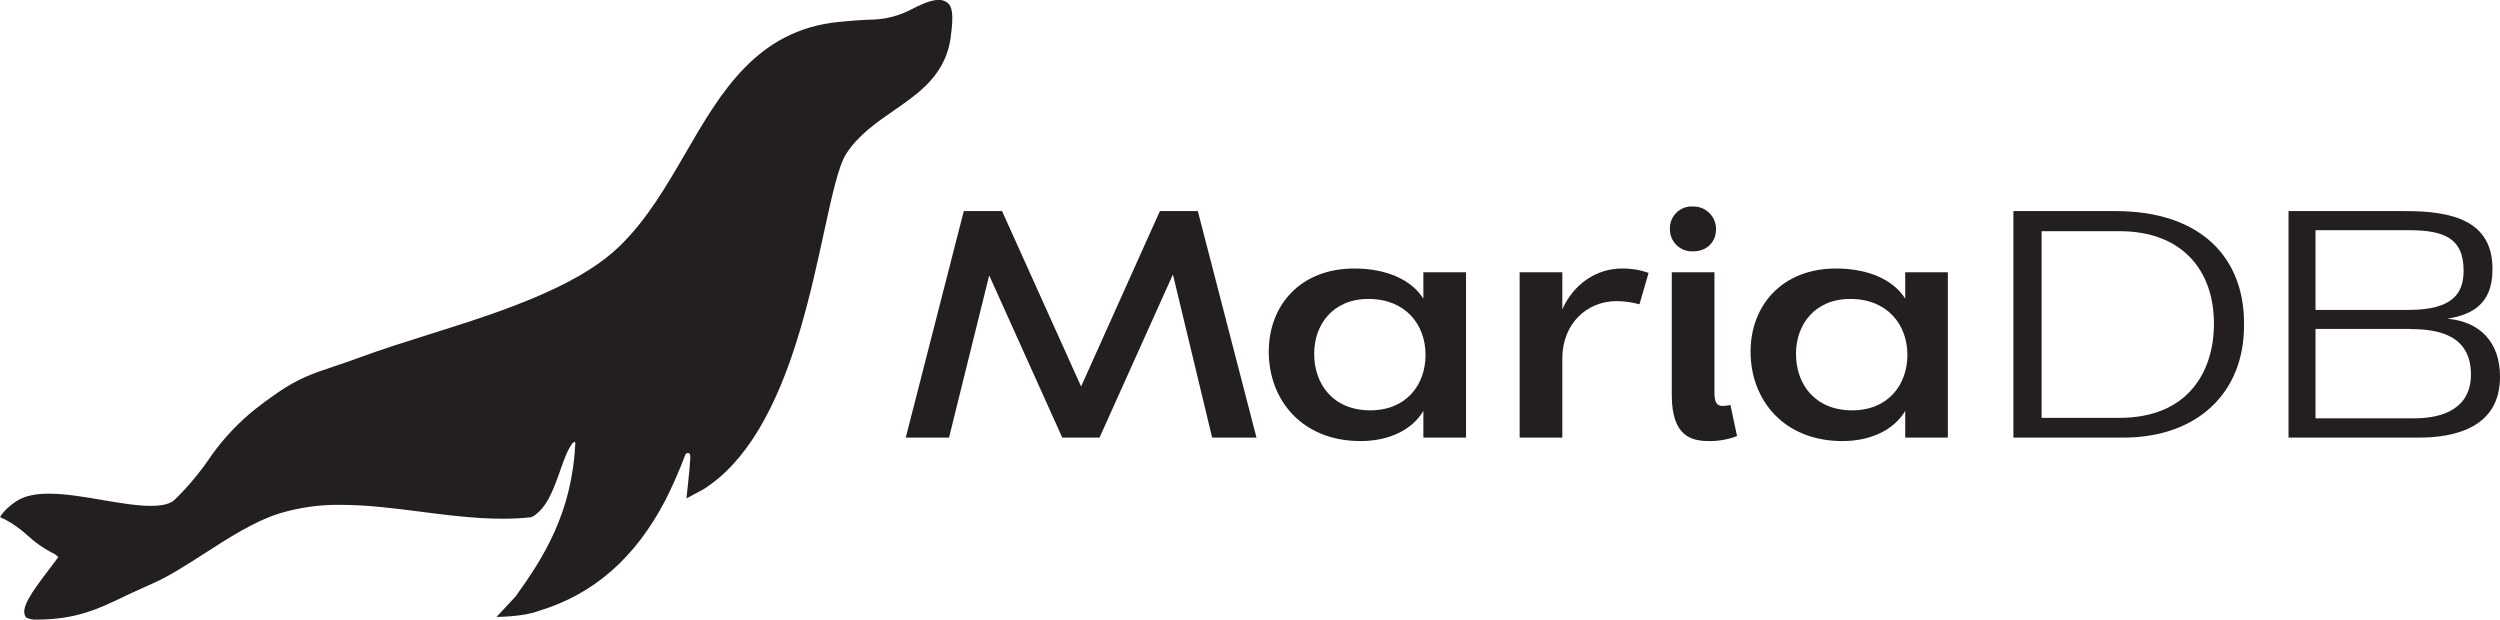
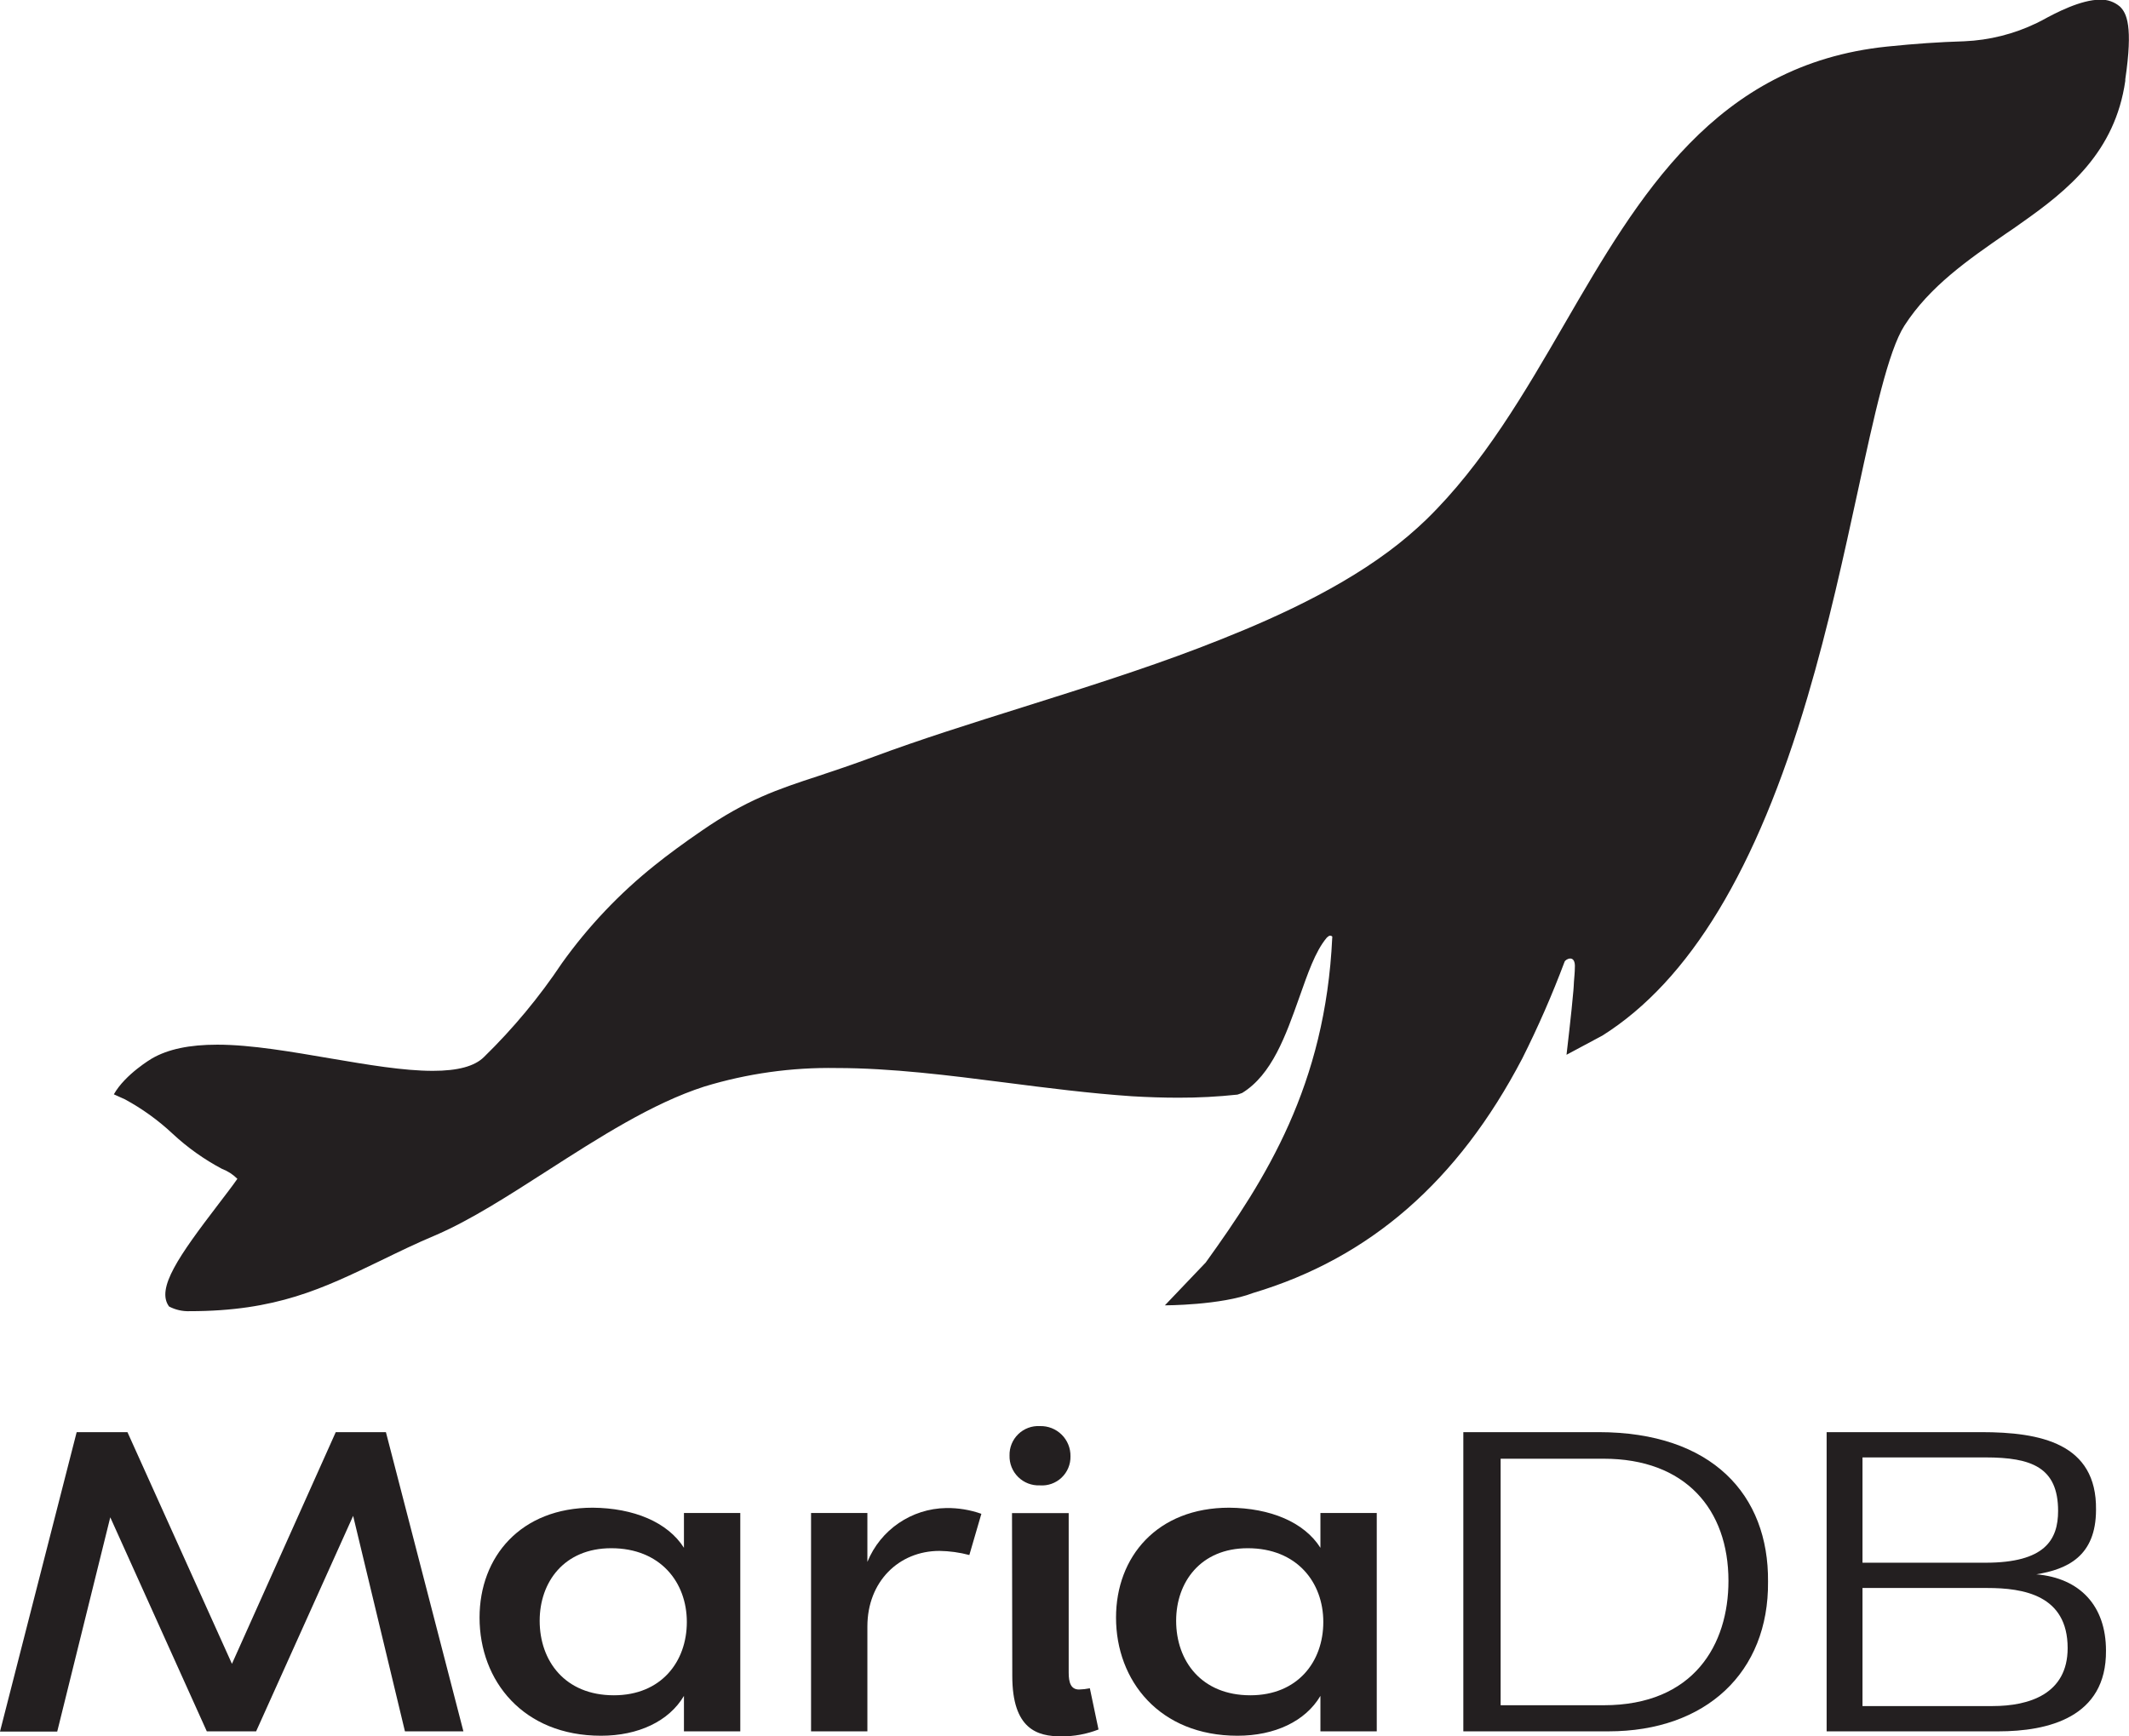
- <svg xmlns="http://www.w3.org/2000/svg" id="Layer_1" data-name="Layer 1" viewBox="0 0 789.1 195.64">
+ <svg xmlns="http://www.w3.org/2000/svg" id="Layer_1" data-name="Layer 1" viewBox="0 0 309.88 252.72">
  <defs>
    <style>.cls-1{fill:#231f20;}</style>
  </defs>
-   <path class="cls-1" d="M378.08,68.81l18.52,71.5h-14l-12.38-51.5-23.17,51.5H335.3l-23.07-51.2-12.68,51.2H285.89l18.32-71.5h12.08l24.95,55.36L366.1,68.81Z" transform="translate(0 -2.18)" />
-   <path class="cls-1" d="M449.27,96.44V88.12h13.47v52.19H449.27v-8.42c-3.56,6-10.89,9.51-19.8,9.51-18.62,0-29-13.07-29-28.22,0-14.56,9.9-26.25,27-26.25C437.29,86.93,445.41,90.3,449.27,96.44Zm-34.46,17.43c0,9.61,6,17.83,17.72,17.83,11.29,0,17.43-8,17.43-17.53s-6.33-17.63-18-17.63C420.65,96.54,414.81,104.66,414.81,113.87Z" transform="translate(0 -2.18)" />
-   <path class="cls-1" d="M493.13,140.31H479.66V88.12h13.47V99.81c3.56-8,10.79-12.88,18.81-12.88a24.2,24.2,0,0,1,8.42,1.39l-2.87,9.9a29.66,29.66,0,0,0-7.13-1c-9.71,0-17.23,7.33-17.23,18.12Z" transform="translate(0 -2.18)" />
-   <path class="cls-1" d="M527.09,74.36a6.85,6.85,0,0,1,7.23-7,7.1,7.1,0,0,1,7.33,7.23c0,3.46-2.38,6.93-7.33,6.93A6.94,6.94,0,0,1,527.09,74.36Zm.59,13.76h13.47v38.13c0,2.38.5,4.06,2.48,4.06a14.37,14.37,0,0,0,2.57-.3l2.08,9.81a23.92,23.92,0,0,1-8.91,1.58c-5.65,0-11.69-1.68-11.69-14.46Z" transform="translate(0 -2.18)" />
-   <path class="cls-1" d="M601.36,96.44V88.12h13.46v52.19H601.36v-8.42c-3.57,6-10.9,9.51-19.81,9.51-18.62,0-29-13.07-29-28.22,0-14.56,9.91-26.25,27-26.25C589.37,86.93,597.49,90.3,601.36,96.44Zm-34.47,17.43c0,9.61,6,17.83,17.73,17.83,11.29,0,17.43-8,17.43-17.53s-6.34-17.63-18-17.63C572.74,96.54,566.89,104.66,566.89,113.87Z" transform="translate(0 -2.18)" />
-   <path class="cls-1" d="M635.51,68.81H667.8c27.13,0,40.7,15,40.5,35.75.2,21.59-14.76,35.75-38.13,35.75H635.51Zm8.91,6.34v58.92H669c21.59,0,29.81-14.56,29.81-29.71,0-17.13-10.3-29.21-29.81-29.21Z" transform="translate(0 -2.18)" />
-   <path class="cls-1" d="M763.35,140.31h-41V68.81h36.94c14.16,0,27.63,2.68,27.43,18.52,0,11.19-6.93,14.26-14.26,15.45,10.4.89,16.64,7.52,16.64,18.22C789.19,137,775.13,140.31,763.35,140.31ZM760.28,100c14.16,0,17.33-5.45,17.33-12.38,0-10.4-6.34-12.78-17.33-12.78H730.87V100Zm.39,6h-29.8v28.22H762c8.72,0,17.93-2.87,17.93-13.86C779.89,107.73,769.29,106.05,760.67,106.05Z" transform="translate(0 -2.18)" />
-   <path class="cls-1" d="M299.2,3.15a4.36,4.36,0,0,0-2.92-1c-2.9,0-6.65,2-8.66,3l-.81.41A27.66,27.66,0,0,1,276,8.34c-3.86.12-7.19.35-11.5.79-25.66,2.64-37.05,22.28-48.06,41.27-6,10.33-12.18,21-20.67,29.28a54.92,54.92,0,0,1-5.59,4.74c-8.78,6.55-19.81,11.17-28.43,14.47-8.26,3.16-17.28,6-26,8.74-8,2.52-15.51,4.89-22.44,7.46-3.13,1.17-5.79,2-8.13,2.83-6.31,2.11-10.87,3.62-17.51,8.17-2.59,1.77-5.19,3.7-7,5.14A73.46,73.46,0,0,0,66.8,145.85a86.19,86.19,0,0,1-11.6,14c-1.4,1.38-3.89,2-7.62,2-4.37,0-9.67-.9-15.28-1.85-5.77-1-11.75-2-16.87-2-4.17,0-7.35.67-9.74,2.06,0,0-4,2.34-5.69,5.36l1.66.75a34.78,34.78,0,0,1,7.1,5.08,35,35,0,0,0,7.37,5.24,6.58,6.58,0,0,1,2.27,1.52c-.7,1-1.73,2.34-2.8,3.75-5.92,7.74-9.37,12.64-7.39,15.3a6.15,6.15,0,0,0,3,.7c12.9,0,19.82-3.35,28.59-7.6C42.37,189,45,187.73,48,186.43c5.12-2.22,10.64-5.77,16.48-9.52,7.74-5,15.74-10.12,23.49-12.6a63.7,63.7,0,0,1,19.71-2.78c8.23,0,16.83,1.11,25.15,2.17,6.21.8,12.63,1.62,18.93,2,2.45.14,4.72.21,6.92.21a79.63,79.63,0,0,0,8.83-.46l.7-.25c4.42-2.71,6.49-8.54,8.5-14.18,1.29-3.63,2.37-6.88,4.05-9a2.68,2.68,0,0,1,.34-.27.41.41,0,0,1,.5.08s0,0,0,.16c-1.06,22.05-9.9,36-18.88,48.48l-6,6.43s8.39,0,13.16-1.84c17.42-5.21,30.58-16.69,40.15-35a148.34,148.34,0,0,0,6.32-14.44c.16-.41,1.68-1.17,1.53,1,0,.63-.09,1.33-.14,2h0c0,.43-.06.87-.08,1.31-.25,3.05-1,9.58-1,9.58l5.38-2.89c13-8.22,23-24.73,30.56-50.47,3.16-10.72,5.47-21.36,7.51-30.76,2.44-11.23,4.55-20.93,7-24.68,3.78-5.88,9.55-9.87,15.13-13.72l2.28-1.59c7-4.92,14-10.62,15.54-21.22l0-.23C301.22,6.09,300.27,4.07,299.2,3.15Z" transform="translate(0 -2.18)" />
+   <path class="cls-1" d="M63.62,217.6,74.9,261.16H66.39l-7.54-31.37L44.73,261.16H37.55L23.5,230l-7.72,31.19H7.45L18.61,217.6H26l15.21,33.73L56.32,217.6Z" transform="translate(-7.45 -9.1)" />
+   <path class="cls-1" d="M107,234.44v-5.07h8.2v31.79H107V256c-2.18,3.69-6.64,5.8-12.07,5.8-11.34,0-17.68-8-17.68-17.2,0-8.87,6-16,16.47-16C99.68,228.65,104.63,230.7,107,234.44ZM86,245.06c0,5.85,3.68,10.85,10.8,10.85,6.88,0,10.62-4.88,10.62-10.67s-3.86-10.74-11-10.74C89.55,234.5,86,239.44,86,245.06Z" transform="translate(-7.45 -9.1)" />
+   <path class="cls-1" d="M133.7,261.16h-8.2V229.37h8.2v7.12a12.6,12.6,0,0,1,11.47-7.84,14.75,14.75,0,0,1,5.12.84l-1.75,6a17.94,17.94,0,0,0-4.34-.6c-5.91,0-10.5,4.46-10.5,11Z" transform="translate(-7.45 -9.1)" />
+   <path class="cls-1" d="M154.39,221a4.18,4.18,0,0,1,4.41-4.28,4.32,4.32,0,0,1,4.46,4.4,4.15,4.15,0,0,1-4.46,4.23A4.23,4.23,0,0,1,154.39,221Zm.36,8.39H163V252.6c0,1.44.3,2.47,1.51,2.47a9,9,0,0,0,1.57-.18l1.26,6a14.56,14.56,0,0,1-5.43,1c-3.44,0-7.12-1-7.12-8.81Z" transform="translate(-7.45 -9.1)" />
+   <path class="cls-1" d="M199.64,234.44v-5.07h8.2v31.79h-8.2V256c-2.18,3.69-6.64,5.8-12.07,5.8-11.34,0-17.68-8-17.68-17.2,0-8.87,6-16,16.47-16C192.34,228.65,197.28,230.7,199.64,234.44Zm-21,10.62c0,5.85,3.68,10.85,10.8,10.85,6.88,0,10.62-4.88,10.62-10.67s-3.86-10.74-11-10.74C182.2,234.5,178.64,239.44,178.64,245.06Z" transform="translate(-7.45 -9.1)" />
+   <path class="cls-1" d="M220.44,217.6h19.67c16.53,0,24.8,9.12,24.68,21.78.12,13.16-9,21.78-23.23,21.78H220.44Zm5.43,3.87v35.89h15c13.15,0,18.16-8.87,18.16-18.1,0-10.43-6.28-17.79-18.16-17.79Z" transform="translate(-7.45 -9.1)" />
+   <path class="cls-1" d="M298.32,261.16h-25V217.6h22.5c8.63,0,16.83,1.63,16.71,11.29,0,6.81-4.22,8.68-8.69,9.41,6.34.54,10.14,4.58,10.14,11.1C314.07,259.17,305.5,261.16,298.32,261.16Zm-1.87-24.55c8.63,0,10.56-3.32,10.56-7.54,0-6.34-3.86-7.79-10.56-7.79H278.54v15.33Zm.24,3.68H278.54v17.19h18.94c5.31,0,10.92-1.75,10.92-8.44C308.4,241.31,301.94,240.29,296.69,240.29Z" transform="translate(-7.45 -9.1)" />
+   <path class="cls-1" d="M316,10.05a4.2,4.2,0,0,0-2.84-1c-2.84,0-6.5,1.92-8.46,3l-.79.4a26.81,26.81,0,0,1-10.57,2.66c-3.76.12-7,.34-11.22.77-25,2.58-36.15,21.74-46.89,40.27-5.84,10.08-11.88,20.5-20.16,28.57a55.71,55.71,0,0,1-5.46,4.63c-8.57,6.39-19.33,10.9-27.74,14.12-8.07,3.08-16.86,5.85-25.37,8.53-7.78,2.45-15.14,4.76-21.9,7.28-3.05,1.13-5.64,2-7.93,2.76-6.15,2-10.6,3.53-17.08,8-2.53,1.73-5.07,3.6-6.8,5a71.26,71.26,0,0,0-13.54,14.27A84.81,84.81,0,0,1,77.88,163c-1.36,1.34-3.8,2-7.43,2-4.27,0-9.43-.88-14.91-1.81s-11.46-2-16.46-2c-4.07,0-7.17.66-9.5,2,0,0-3.9,2.28-5.56,5.23l1.62.73a33.56,33.56,0,0,1,6.93,5,33.68,33.68,0,0,0,7.19,5.12A6.37,6.37,0,0,1,42,180.72c-.69,1-1.69,2.29-2.74,3.67-5.77,7.55-9.13,12.32-7.2,14.92a6,6,0,0,0,3,.68c12.59,0,19.34-3.27,27.9-7.41,2.47-1.2,5-2.44,8-3.7,5-2.17,10.38-5.63,16.08-9.29,7.55-4.85,15.36-9.87,22.92-12.3a62.3,62.3,0,0,1,19.23-2.7c8,0,16.42,1.07,24.54,2.11,6.06.78,12.32,1.58,18.47,2,2.39.14,4.6.21,6.76.21a78.48,78.48,0,0,0,8.61-.45l.68-.24c4.32-2.65,6.34-8.34,8.29-13.84,1.26-3.54,2.32-6.72,4-8.74a2.06,2.06,0,0,1,.33-.27.4.4,0,0,1,.49.08.25.25,0,0,1,0,.16c-1,21.51-9.67,35.16-18.42,47.3L177,199.14s8.18,0,12.84-1.8c17-5.08,29.84-16.28,39.18-34.14a144.39,144.39,0,0,0,6.16-14.09c.16-.4,1.64-1.14,1.49.93,0,.61-.08,1.29-.13,2h0c0,.42-.06.85-.08,1.28-.25,3-1,9.34-1,9.34l5.25-2.81c12.66-8,22.42-24.14,29.82-49.25,3.09-10.46,5.34-20.85,7.33-30,2.38-11,4.43-20.43,6.78-24.09,3.69-5.74,9.32-9.62,14.77-13.39.75-.51,1.49-1,2.22-1.54,6.86-4.81,13.67-10.36,15.16-20.71l0-.23C317.93,12.92,317,11,316,10.05Z" transform="translate(-7.45 -9.1)" />
</svg>
